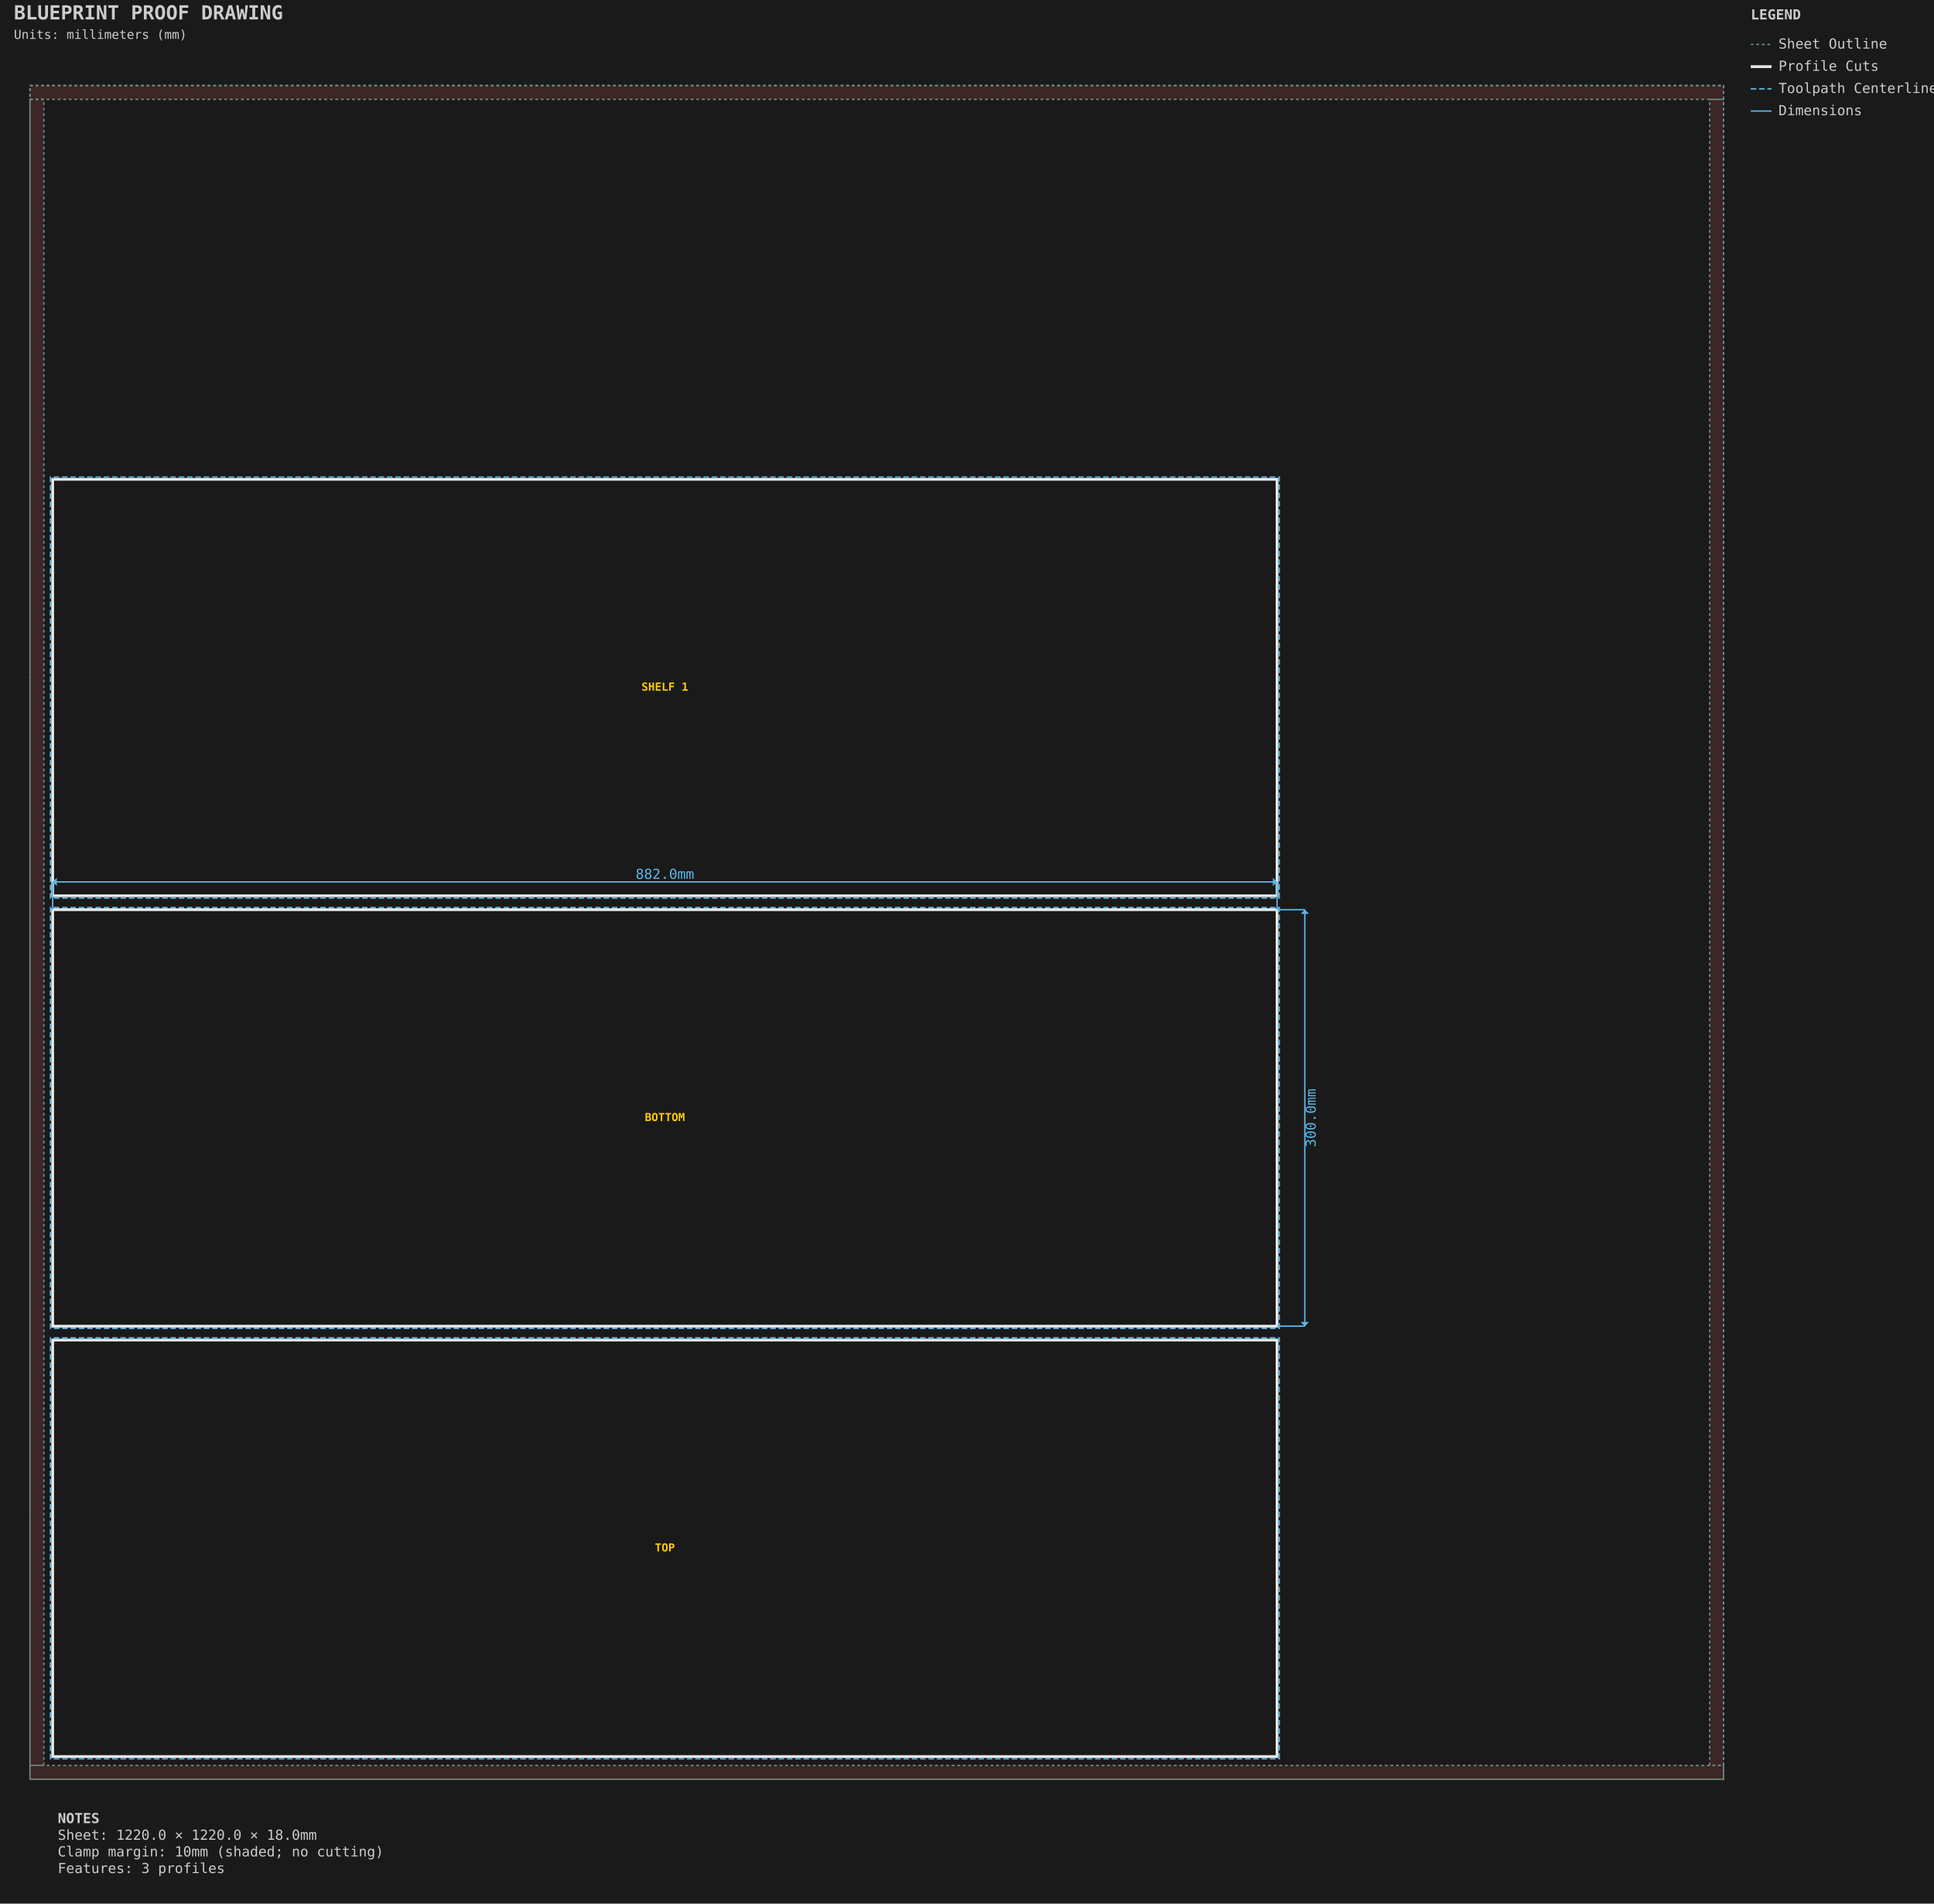
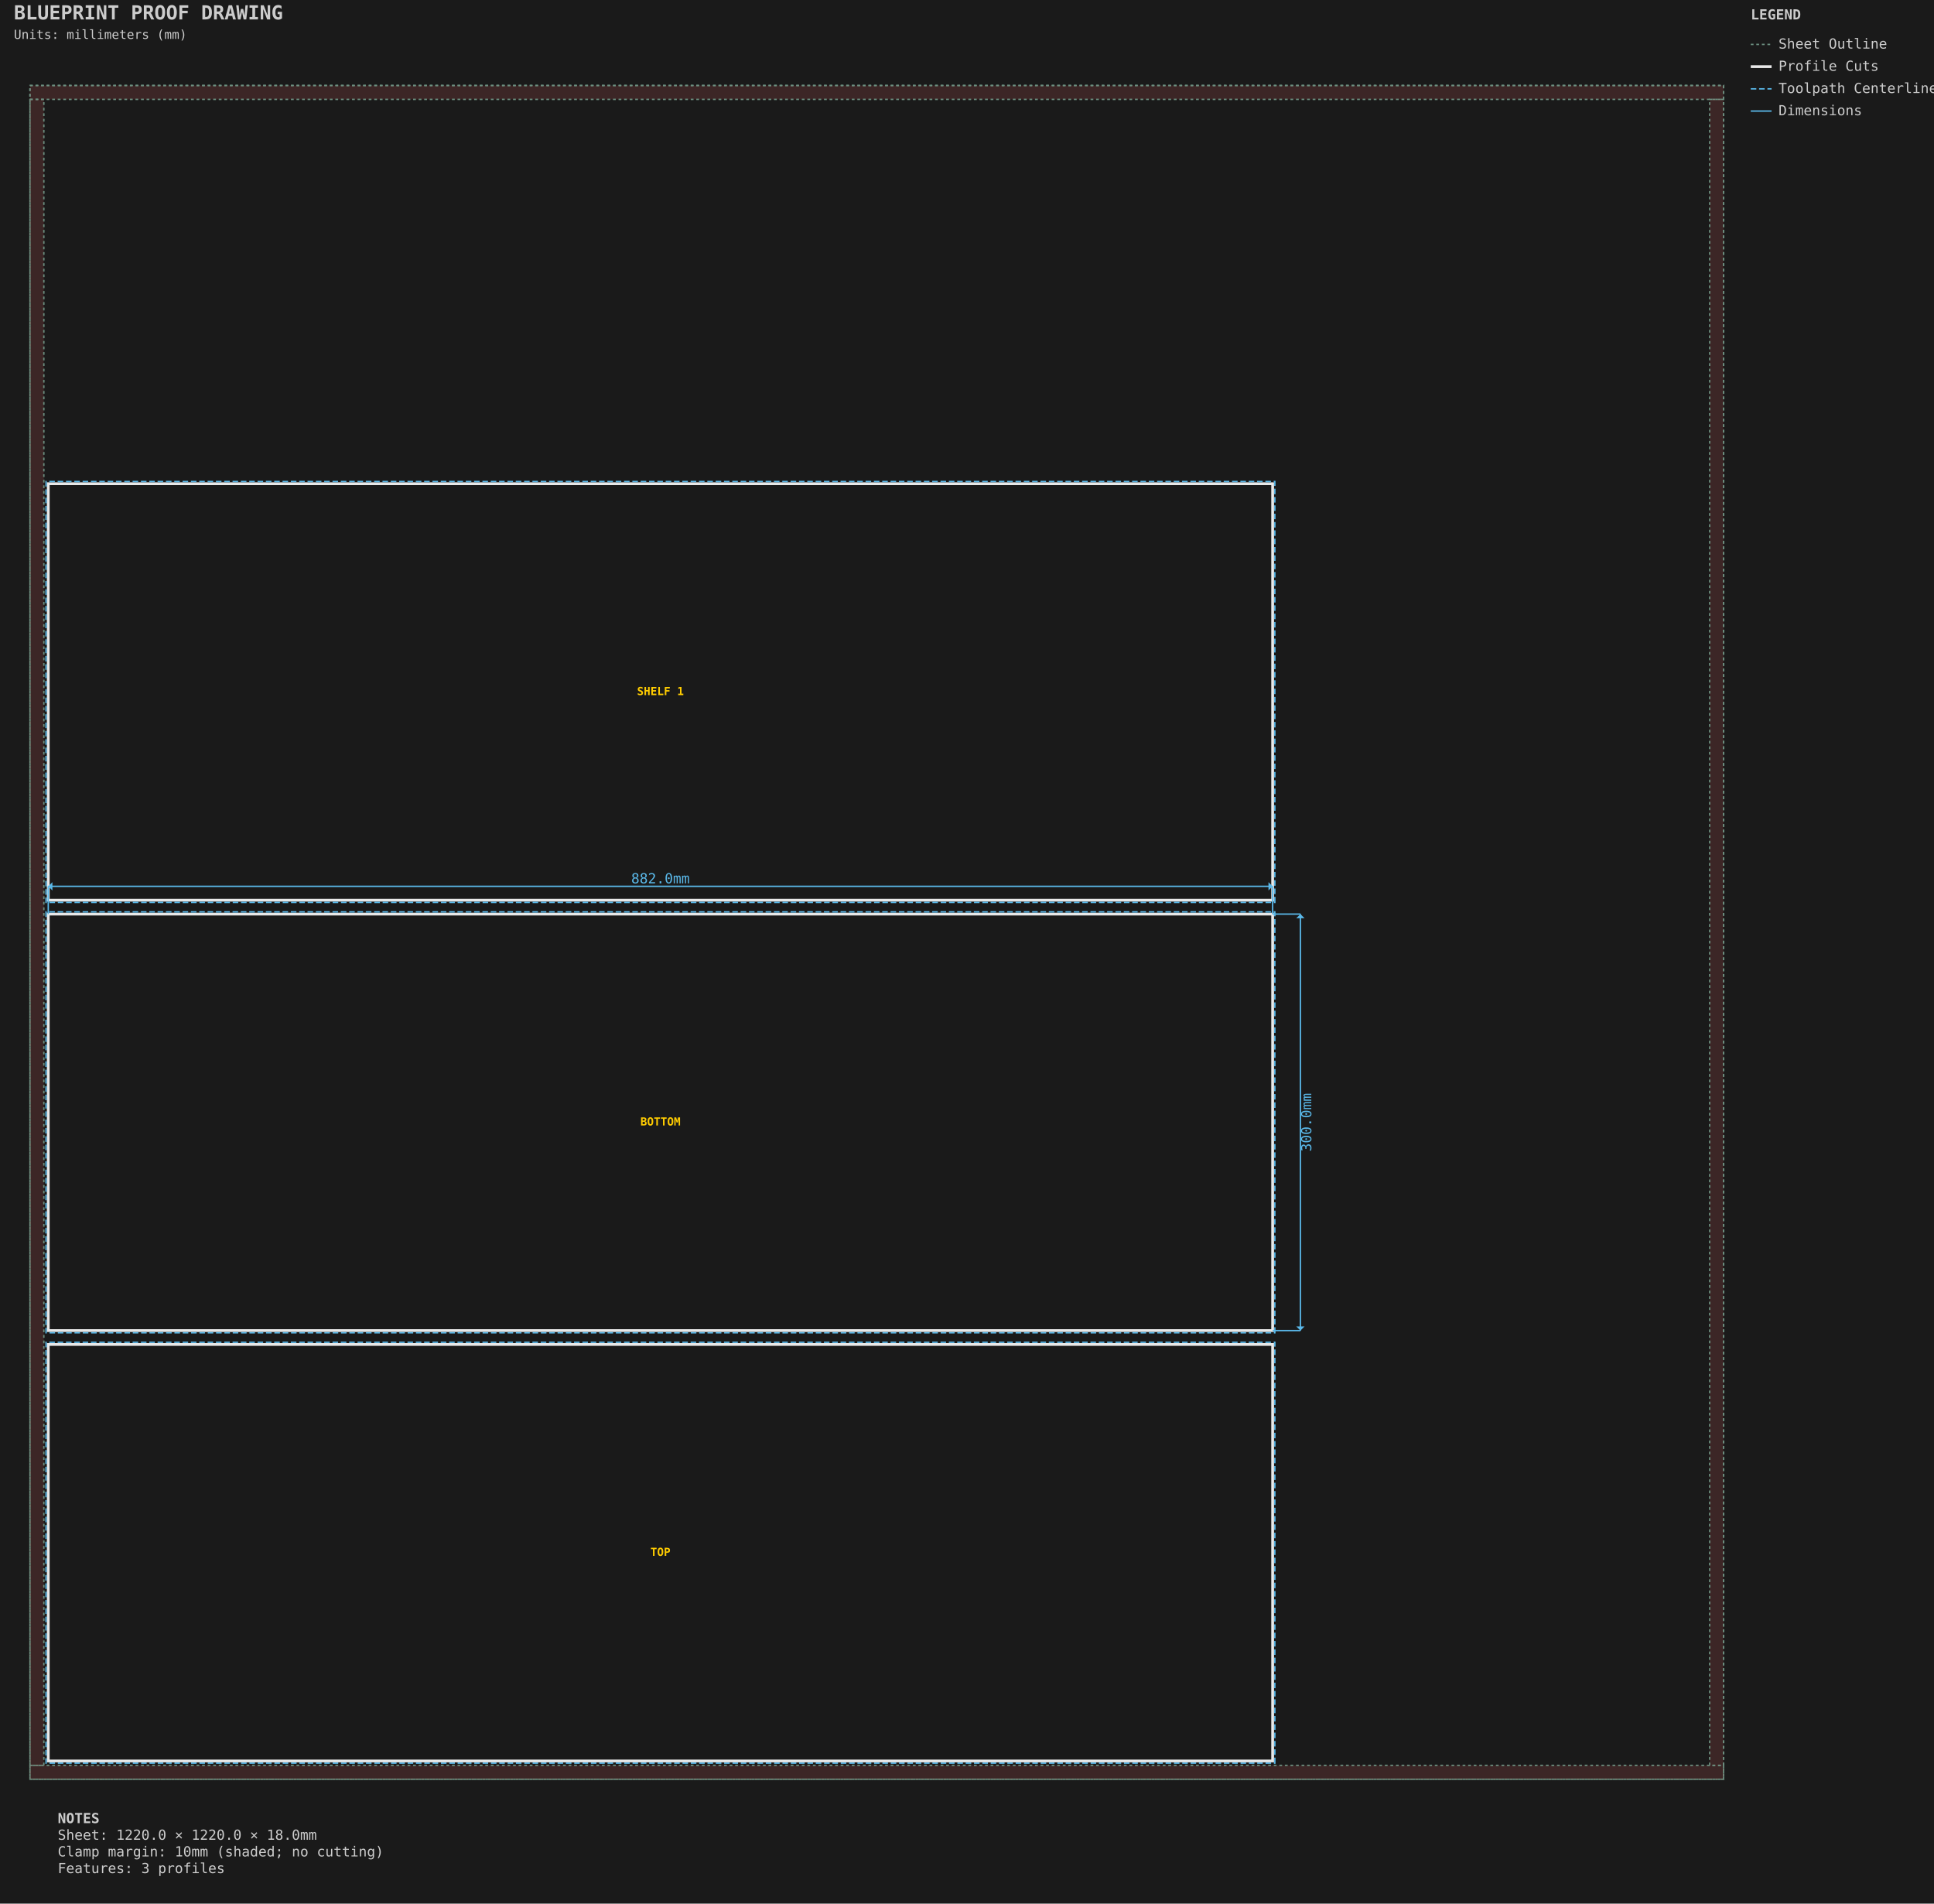
<svg xmlns="http://www.w3.org/2000/svg" viewBox="-21.587 -61.587 1393.175 1371.175" width="1393.175mm" height="1371.175mm">
  <style>.default { stroke: #e8e8e8; fill: none; stroke-width: 1; }
.sheet-outline { stroke: #6b8e7f; fill: none; stroke-width: 1; stroke-dasharray: 2,2; }
.profile { stroke: #e8e8e8; fill: none; stroke-width: 2; }
.pocket { stroke: #6496c8; fill: #6496c8; fill-opacity: 0.2; stroke-width: 1.5; }
.hole { stroke: #e8e8e8; fill: none; stroke-width: 1.5; }
.engrave { stroke: #888888; fill: none; stroke-width: 0.25; }
.bevel { stroke: #ffb454; fill: none; stroke-width: 1.5; }
.chamfer { stroke: #8bd49c; fill: none; stroke-width: 1.5; stroke-dasharray: 6,2; }
.roundover { stroke: #cba6f7; fill: none; stroke-width: 1.5; stroke-dasharray: 2,2; }
.edge-unplanned { stroke: #ff6b6b; fill: none; stroke-width: 1.5; stroke-dasharray: 4,2; }
.edge-label { fill: #e8e8e8; stroke: none; font-family: monospace; font-size: 8px; }
.keepout { stroke: #ff6b6b; fill: #ff6b6b; fill-opacity: 0.15; stroke-width: 1; stroke-dasharray: 4,2; }
.waste { stroke: #ff9500; fill: none; stroke-width: 2; stroke-dasharray: 8,4; }
.toolpath { stroke: #5ab9ea; fill: none; stroke-width: 1; stroke-dasharray: 4,2; }
.dimension { stroke: #5ab9ea; fill: none; stroke-width: 1; }
.dimension-text { fill: #5ab9ea; font-family: monospace; font-size: 10px; }
.construction { stroke: #6b8e7f; fill: none; stroke-width: 0.5; stroke-dasharray: 2,2; }
.label { fill: #ffcc00; font-family: monospace; font-size: 8px; font-weight: bold; }
.notes { fill: #cccccc; font-family: monospace; font-size: 10px; }
.table { stroke: #5c4a32; fill: #c4a46c; fill-opacity: 0.2; stroke-width: 1; }
.envelope { stroke: #ff6b6b; fill: none; stroke-width: 2; }
.spoilboard { stroke: none; fill: #4ecdc4; fill-opacity: 0.1; stroke-width: 0; }
.effective-envelope { stroke: #ffd93d; fill: none; stroke-width: 1; stroke-dasharray: 4,2; }
.origin { stroke: #ff6b6b; fill: #ff6b6b; stroke-width: 1; }
.centerline { stroke: #6b8e7f; fill: none; stroke-width: 0.5; stroke-dasharray: 8,4; }
.soft-limit { stroke: #ff9500; fill: none; stroke-width: 1.5; stroke-dasharray: 6,3; }
.t-track { stroke: none; fill: #66cc88; fill-opacity: 0.25; stroke-width: 0; }
.margin-zone { fill: #ff6b6b; fill-opacity: 0.15; }
.legend { fill: #cccccc; font-family: monospace; font-size: 10px; }
.title { fill: #cccccc; font-family: monospace; font-size: 14px; font-weight: bold; }
.section-label { fill: #5ab9ea; font-family: monospace; font-size: 9px; font-weight: bold; }
.callout-box { stroke: #5ab9ea; fill: none; stroke-width: 1; }
.callout-detail { stroke: #e8e8e8; fill: none; stroke-width: 1.5; }
.beam-assembly { stroke: #e8e8e8; fill: none; stroke-width: 1; }
.beam-layer { stroke: #6496c8; fill: #6496c8; fill-opacity: 0.15; stroke-width: 1; }
.beam-splice { stroke: #ff9500; fill: none; stroke-width: 1.5; stroke-dasharray: 4,2; }
.title-subtitle { fill: #cccccc; font-family: monospace; font-size: 9px; }
.callout-ref-text { fill: #5ab9ea; font-family: monospace; font-size: 7px; }
.callout-dim-text { fill: #5ab9ea; font-family: monospace; font-size: 8px; }
.beam-dim-text { fill: #5ab9ea; font-family: monospace; font-size: 8px; }
.beam-segment-text { fill: #5ab9ea; font-family: monospace; font-size: 7px; }
.heightfield-border { stroke: #ffcc00; fill: none; stroke-width: 1; stroke-dasharray: 4,2; }</style>
  <rect x="-21.587" y="-61.587" width="1393.175" height="1371.175" fill="#1a1a1a" />
  <g id="SHEET_OUTLINE" class="sheet-outline">
    <rect x="0.000" y="0.000" width="1220.000" height="1220.000" stroke="#6b8e7f" fill="none" stroke-width="1" stroke-dasharray="2,2" id="sheet_boundary" />
    <rect x="0.000" y="0.000" width="1220.000" height="10.000" fill="#ff6b6b" fill-opacity="0.15" id="margin_bottom" />
    <rect x="0.000" y="1210.000" width="1220.000" height="10.000" fill="#ff6b6b" fill-opacity="0.15" id="margin_top" />
    <rect x="0.000" y="10.000" width="10.000" height="1200.000" fill="#ff6b6b" fill-opacity="0.15" id="margin_left" />
    <rect x="1210.000" y="10.000" width="10.000" height="1200.000" fill="#ff6b6b" fill-opacity="0.15" id="margin_right" />
  </g>
  <g id="PROFILE_CUTS" class="profile-cuts">
-     <path d="M 898.350 1203.650 L 898.350 903.650 L 16.350 903.650 L 16.350 1203.650 Z" stroke="#e8e8e8" fill="none" stroke-width="2" id="generated_assembly_top_0_top_outer" />
-     <path d="M 898.350 893.650 L 898.350 593.650 L 16.350 593.650 L 16.350 893.650 Z" stroke="#e8e8e8" fill="none" stroke-width="2" id="generated_assembly_bottom_1_bottom_outer" />
-     <path d="M 898.350 583.650 L 898.350 283.650 L 16.350 283.650 L 16.350 583.650 Z" stroke="#e8e8e8" fill="none" stroke-width="2" id="generated_assembly_shelf_1_2_shelf_1_outer" />
+     <path d="M 895.175 1206.825 L 895.175 906.825 L 13.175 906.825 L 13.175 1206.825 Z" stroke="#e8e8e8" fill="none" stroke-width="2" id="generated_assembly_top_0_top_outer" />
+     <path d="M 895.175 896.825 L 895.175 596.825 L 13.175 596.825 L 13.175 896.825 Z" stroke="#e8e8e8" fill="none" stroke-width="2" id="generated_assembly_bottom_1_bottom_outer" />
+     <path d="M 895.175 586.825 L 895.175 286.825 L 13.175 286.825 L 13.175 586.825 Z" stroke="#e8e8e8" fill="none" stroke-width="2" id="generated_assembly_shelf_1_2_shelf_1_outer" />
  </g>
  <g id="PROFILE_TOOLPATHS" class="profile-toolpaths">
-     <path d="M 899.938 1205.237 L 899.938 902.062 L 14.763 902.062 L 14.763 1205.237 Z" stroke="#5ab9ea" fill="none" stroke-width="1" stroke-dasharray="4,2" id="generated_assembly_top_0_top_outer_toolpath" />
-     <path d="M 899.938 895.237 L 899.938 592.062 L 14.763 592.062 L 14.763 895.237 Z" stroke="#5ab9ea" fill="none" stroke-width="1" stroke-dasharray="4,2" id="generated_assembly_bottom_1_bottom_outer_toolpath" />
-     <path d="M 899.938 585.237 L 899.938 282.062 L 14.763 282.062 L 14.763 585.237 Z" stroke="#5ab9ea" fill="none" stroke-width="1" stroke-dasharray="4,2" id="generated_assembly_shelf_1_2_shelf_1_outer_toolpath" />
+     <path d="M 896.762 1208.412 L 896.762 905.237 L 11.588 905.237 L 11.588 1208.412 Z" stroke="#5ab9ea" fill="none" stroke-width="1" stroke-dasharray="4,2" id="generated_assembly_top_0_top_outer_toolpath" />
+     <path d="M 896.762 898.412 L 896.762 595.238 L 11.588 595.238 L 11.588 898.412 Z" stroke="#5ab9ea" fill="none" stroke-width="1" stroke-dasharray="4,2" id="generated_assembly_bottom_1_bottom_outer_toolpath" />
+     <path d="M 896.762 588.413 L 896.762 285.238 L 11.588 285.238 L 11.588 588.413 Z" stroke="#5ab9ea" fill="none" stroke-width="1" stroke-dasharray="4,2" id="generated_assembly_shelf_1_2_shelf_1_outer_toolpath" />
  </g>
  <g id="LABELS" class="labels">
-     <text x="457.350" y="1053.650" text-anchor="middle" dominant-baseline="middle" fill="#ffcc00" font-family="monospace" font-size="8px" font-weight="bold" id="generated_assembly_top_0_top_outer_label">TOP</text>
-     <text x="457.350" y="743.650" text-anchor="middle" dominant-baseline="middle" fill="#ffcc00" font-family="monospace" font-size="8px" font-weight="bold" id="generated_assembly_bottom_1_bottom_outer_label">BOTTOM</text>
-     <text x="457.350" y="433.650" text-anchor="middle" dominant-baseline="middle" fill="#ffcc00" font-family="monospace" font-size="8px" font-weight="bold" id="generated_assembly_shelf_1_2_shelf_1_outer_label">SHELF 1</text>
+     <text x="454.175" y="1056.825" text-anchor="middle" dominant-baseline="middle" fill="#ffcc00" font-family="monospace" font-size="8px" font-weight="bold" id="generated_assembly_top_0_top_outer_label">TOP</text>
+     <text x="454.175" y="746.825" text-anchor="middle" dominant-baseline="middle" fill="#ffcc00" font-family="monospace" font-size="8px" font-weight="bold" id="generated_assembly_bottom_1_bottom_outer_label">BOTTOM</text>
+     <text x="454.175" y="436.825" text-anchor="middle" dominant-baseline="middle" fill="#ffcc00" font-family="monospace" font-size="8px" font-weight="bold" id="generated_assembly_shelf_1_2_shelf_1_outer_label">SHELF 1</text>
  </g>
  <g id="DIMENSIONS" class="dimensions">
-     <line x1="16.35" y1="593.65" x2="16.35" y2="573.65" stroke="#5ab9ea" stroke-width="1" />
-     <line x1="898.35" y1="593.65" x2="898.35" y2="573.65" stroke="#5ab9ea" stroke-width="1" />
-     <line x1="16.35" y1="573.65" x2="898.35" y2="573.65" stroke="#5ab9ea" stroke-width="1" />
-     <polygon points="16.35,573.65 19.35,570.65 19.35,576.65" fill="#5ab9ea" />
-     <polygon points="898.35,573.65 895.35,570.65 895.35,576.65" fill="#5ab9ea" />
-     <text x="457.35" y="568.65" text-anchor="middle" dominant-baseline="middle" fill="#5ab9ea" font-family="monospace" font-size="10px">882.0mm</text>
-     <line x1="898.35" y1="593.65" x2="918.35" y2="593.65" stroke="#5ab9ea" stroke-width="1" />
-     <line x1="898.35" y1="893.65" x2="918.35" y2="893.65" stroke="#5ab9ea" stroke-width="1" />
-     <line x1="918.35" y1="593.65" x2="918.35" y2="893.65" stroke="#5ab9ea" stroke-width="1" />
-     <polygon points="918.35,593.65 915.35,596.65 921.35,596.65" fill="#5ab9ea" />
-     <polygon points="918.35,893.65 915.35,890.65 921.35,890.65" fill="#5ab9ea" />
-     <text x="923.35" y="743.65" text-anchor="middle" dominant-baseline="middle" transform="rotate(-90 923.35 743.65)" fill="#5ab9ea" font-family="monospace" font-size="10px">300.0mm</text>
+     <line x1="13.175" y1="596.825" x2="13.175" y2="576.825" stroke="#5ab9ea" stroke-width="1" />
+     <line x1="895.175" y1="596.825" x2="895.175" y2="576.825" stroke="#5ab9ea" stroke-width="1" />
+     <line x1="13.175" y1="576.825" x2="895.175" y2="576.825" stroke="#5ab9ea" stroke-width="1" />
+     <polygon points="13.175,576.825 16.175,573.825 16.175,579.825" fill="#5ab9ea" />
+     <polygon points="895.175,576.825 892.175,573.825 892.175,579.825" fill="#5ab9ea" />
+     <text x="454.175" y="571.825" text-anchor="middle" dominant-baseline="middle" fill="#5ab9ea" font-family="monospace" font-size="10px">882.0mm</text>
+     <line x1="895.175" y1="596.825" x2="915.175" y2="596.825" stroke="#5ab9ea" stroke-width="1" />
+     <line x1="895.175" y1="896.825" x2="915.175" y2="896.825" stroke="#5ab9ea" stroke-width="1" />
+     <line x1="915.175" y1="596.825" x2="915.175" y2="896.825" stroke="#5ab9ea" stroke-width="1" />
+     <polygon points="915.175,596.825 912.175,599.825 918.175,599.825" fill="#5ab9ea" />
+     <polygon points="915.175,896.825 912.175,893.825 918.175,893.825" fill="#5ab9ea" />
+     <text x="920.175" y="746.825" text-anchor="middle" dominant-baseline="middle" transform="rotate(-90 920.175 746.825)" fill="#5ab9ea" font-family="monospace" font-size="10px">300.0mm</text>
  </g>
  <g id="TITLE_BLOCK" class="title-block">
    <text x="-11.587" y="-47.587" fill="#cccccc" font-family="monospace" font-size="14px" font-weight="bold">BLUEPRINT PROOF DRAWING</text>
    <text x="-11.587" y="-33.587" fill="#cccccc" font-family="monospace" font-size="9px">Units: millimeters (mm)</text>
  </g>
  <g id="LEGEND" class="legend">
    <text x="1239.588" y="-47.587" fill="#cccccc" font-family="monospace" font-size="10px" font-weight="bold">LEGEND</text>
    <line x1="1239.588" y1="-29.587" x2="1254.588" y2="-29.587" stroke="#6b8e7f" stroke-width="1" stroke-dasharray="2,2" />
    <text x="1259.588" y="-26.587" fill="#cccccc" font-family="monospace" font-size="10px">Sheet Outline</text>
    <line x1="1239.588" y1="-13.587" x2="1254.588" y2="-13.587" stroke="#e8e8e8" stroke-width="2" />
    <text x="1259.588" y="-10.587" fill="#cccccc" font-family="monospace" font-size="10px">Profile Cuts</text>
    <line x1="1239.588" y1="2.413" x2="1254.588" y2="2.413" stroke="#5ab9ea" stroke-width="1" stroke-dasharray="4,2" />
    <text x="1259.588" y="5.413" fill="#cccccc" font-family="monospace" font-size="10px">Toolpath Centerline</text>
    <line x1="1239.588" y1="18.413" x2="1254.588" y2="18.413" stroke="#5ab9ea" stroke-width="1" />
    <text x="1259.588" y="21.413" fill="#cccccc" font-family="monospace" font-size="10px">Dimensions</text>
  </g>
  <g id="NOTES" class="notes">
    <text x="20.0" y="1251.588" fill="#cccccc" font-family="monospace" font-size="10px" font-weight="bold">NOTES</text>
    <text x="20.0" y="1263.588" fill="#cccccc" font-family="monospace" font-size="10px">Sheet: 1220.0 × 1220.0 × 18.0mm</text>
    <text x="20.0" y="1275.588" fill="#cccccc" font-family="monospace" font-size="10px">Clamp margin: 10mm (shaded; no cutting)</text>
    <text x="20.0" y="1287.588" fill="#cccccc" font-family="monospace" font-size="10px">Features: 3 profiles</text>
  </g>
</svg>
